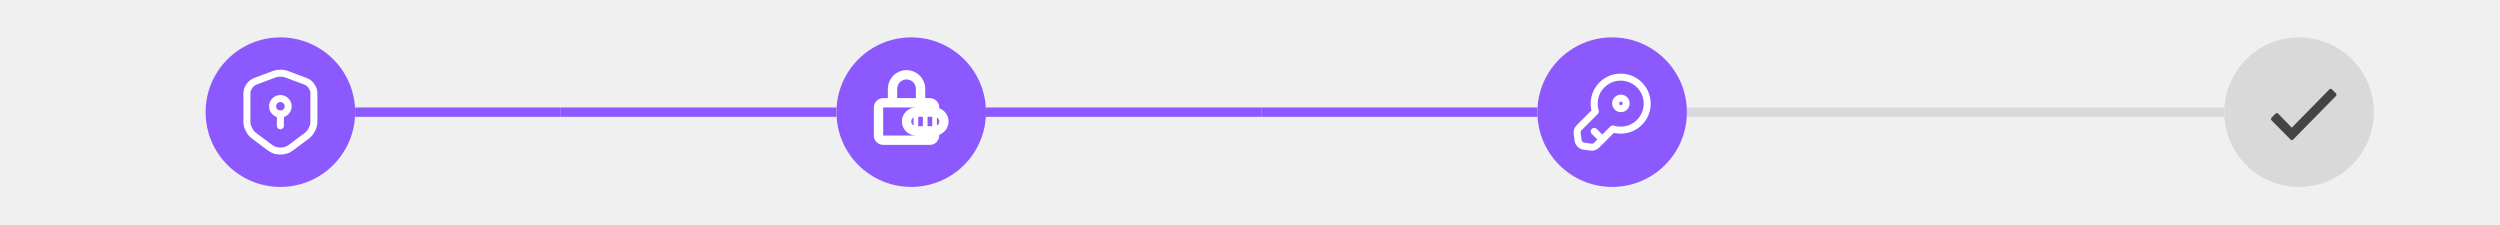
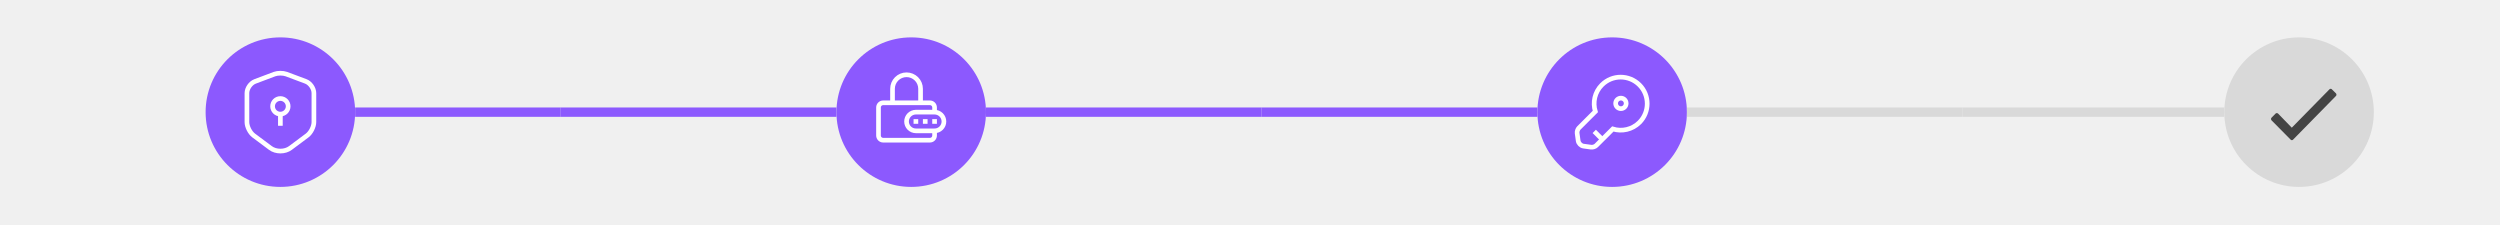
<svg xmlns="http://www.w3.org/2000/svg" width="535" height="48" viewBox="0 0 535 48" fill="none">
  <rect x="420" y="23" width="56" height="2" fill="#D9D9D9" />
  <rect x="476" y="8" width="32" height="32" rx="16" fill="#D9D9D9" />
  <rect width="16" height="16" transform="translate(484 16)" fill="#D9D9D9" />
  <path d="M498.499 19.117L490.442 27.324L487.501 24.297C487.348 24.172 487.103 24.172 486.98 24.297L486.092 25.202C485.969 25.327 485.969 25.577 486.092 25.733L490.197 29.883C490.35 30.039 490.565 30.039 490.718 29.883L499.908 20.521C500.031 20.396 500.031 20.147 499.908 19.991L499.02 19.117C498.897 18.961 498.652 18.961 498.499 19.117Z" fill="#444444" />
  <rect x="120" y="23" width="59" height="2" fill="#8C59FE" />
  <rect x="179" y="8" width="32" height="32" rx="16" fill="#8C59FE" />
  <rect x="211" y="23" width="59" height="2" fill="#8C59FE" />
  <rect x="270" y="23" width="59" height="2" fill="#8C59FE" />
  <rect x="329" y="8" width="32" height="32" rx="16" fill="#8C59FE" />
  <rect x="361" y="23" width="59" height="2" fill="#D9D9D9" />
  <rect x="44" y="8" width="32" height="32" rx="16" fill="#8C59FE" />
  <rect x="76" y="23" width="44" height="2" fill="#8C59FE" />
-   <path d="M350.842 26.198C349.297 27.735 347.085 28.208 345.142 27.6L341.61 31.125C341.355 31.388 340.852 31.545 340.492 31.493L338.857 31.268C338.317 31.193 337.815 30.683 337.732 30.143L337.507 28.508C337.455 28.148 337.627 27.645 337.875 27.39L341.4 23.865C340.8 21.915 341.265 19.703 342.81 18.165C345.022 15.953 348.615 15.953 350.835 18.165C353.055 20.378 353.055 23.985 350.842 26.198Z" stroke="white" stroke-width="1.5" stroke-miterlimit="10" stroke-linecap="round" stroke-linejoin="round" />
-   <path d="M341.167 28.118L342.892 29.843" stroke="white" stroke-width="1.5" stroke-miterlimit="10" stroke-linecap="round" stroke-linejoin="round" />
-   <path d="M346.875 23.25C347.496 23.25 348 22.746 348 22.125C348 21.504 347.496 21 346.875 21C346.254 21 345.75 21.504 345.75 22.125C345.75 22.746 346.254 23.25 346.875 23.25Z" stroke="white" stroke-width="1.5" stroke-linecap="round" stroke-linejoin="round" />
-   <path d="M58.742 15.858L54.583 17.425C53.625 17.783 52.842 18.917 52.842 19.933V26.125C52.842 27.108 53.492 28.4 54.283 28.992L57.867 31.667C59.042 32.55 60.975 32.55 62.15 31.667L65.733 28.992C66.525 28.4 67.175 27.108 67.175 26.125V19.933C67.175 18.908 66.392 17.775 65.433 17.417L61.275 15.858C60.567 15.6 59.433 15.6 58.742 15.858Z" stroke="white" stroke-width="1.5" stroke-linecap="round" stroke-linejoin="round" />
-   <path d="M60 24.417C60.92 24.417 61.667 23.671 61.667 22.75C61.667 21.83 60.92 21.084 60 21.084C59.08 21.084 58.333 21.83 58.333 22.75C58.333 23.671 59.08 24.417 60 24.417Z" stroke="white" stroke-width="1.5" stroke-miterlimit="10" stroke-linecap="round" stroke-linejoin="round" />
-   <path d="M60 24.416V26.916" stroke="white" stroke-width="1.5" stroke-miterlimit="10" stroke-linecap="round" stroke-linejoin="round" />
-   <path d="M200 24V23C200 22.735 199.895 22.48 199.707 22.293C199.52 22.105 199.265 22 199 22H189C188.735 22 188.48 22.105 188.293 22.293C188.105 22.48 188 22.735 188 23V29C188 29.265 188.105 29.52 188.293 29.707C188.48 29.895 188.735 30 189 30H199C199.265 30 199.52 29.895 199.707 29.707C199.895 29.52 200 29.265 200 29V28M200 24H196C195.47 24 194.961 24.211 194.586 24.586C194.211 24.961 194 25.47 194 26C194 26.53 194.211 27.039 194.586 27.414C194.961 27.789 195.47 28 196 28H200M200 24C200.53 24 201.039 24.211 201.414 24.586C201.789 24.961 202 25.47 202 26C202 26.53 201.789 27.039 201.414 27.414C201.039 27.789 200.53 28 200 28M191 22V19C191 18.204 191.316 17.441 191.879 16.879C192.441 16.316 193.204 16 194 16C194.796 16 195.559 16.316 196.121 16.879C196.684 17.441 197 18.204 197 19V22M199.5 26H200.5M197.5 26H198.5M195.5 26H196.5" stroke="white" stroke-width="2" />
+   <path d="M350.842 26.198C349.297 27.735 347.085 28.208 345.142 27.6L341.61 31.125C341.355 31.388 340.852 31.545 340.492 31.493L338.857 31.268C338.317 31.193 337.815 30.683 337.732 30.143L337.507 28.508C337.455 28.148 337.627 27.645 337.875 27.39L341.4 23.865C340.8 21.915 341.265 19.703 342.81 18.165C345.022 15.953 348.615 15.953 350.835 18.165C353.055 20.378 353.055 23.985 350.842 26.198Z" stroke="white" strokeWidth="1.5" stroke-miterlimit="10" strokeLinecap="round" strokeLinejoin="round" />
+   <path d="M341.167 28.118L342.892 29.843" stroke="white" strokeWidth="1.5" stroke-miterlimit="10" strokeLinecap="round" strokeLinejoin="round" />
+   <path d="M346.875 23.25C347.496 23.25 348 22.746 348 22.125C348 21.504 347.496 21 346.875 21C346.254 21 345.75 21.504 345.75 22.125C345.75 22.746 346.254 23.25 346.875 23.25Z" stroke="white" strokeWidth="1.5" strokeLinecap="round" strokeLinejoin="round" />
+   <path d="M58.742 15.858L54.583 17.425C53.625 17.783 52.842 18.917 52.842 19.933V26.125C52.842 27.108 53.492 28.4 54.283 28.992L57.867 31.667C59.042 32.55 60.975 32.55 62.15 31.667L65.733 28.992C66.525 28.4 67.175 27.108 67.175 26.125V19.933C67.175 18.908 66.392 17.775 65.433 17.417L61.275 15.858C60.567 15.6 59.433 15.6 58.742 15.858Z" stroke="white" strokeWidth="1.5" strokeLinecap="round" strokeLinejoin="round" />
+   <path d="M60 24.417C60.92 24.417 61.667 23.671 61.667 22.75C61.667 21.83 60.92 21.084 60 21.084C59.08 21.084 58.333 21.83 58.333 22.75C58.333 23.671 59.08 24.417 60 24.417Z" stroke="white" strokeWidth="1.5" stroke-miterlimit="10" strokeLinecap="round" strokeLinejoin="round" />
+   <path d="M60 24.416V26.916" stroke="white" strokeWidth="1.5" stroke-miterlimit="10" strokeLinecap="round" strokeLinejoin="round" />
+   <path d="M200 24V23C200 22.735 199.895 22.48 199.707 22.293C199.52 22.105 199.265 22 199 22H189C188.735 22 188.48 22.105 188.293 22.293C188.105 22.48 188 22.735 188 23V29C188 29.265 188.105 29.52 188.293 29.707C188.48 29.895 188.735 30 189 30H199C199.265 30 199.52 29.895 199.707 29.707C199.895 29.52 200 29.265 200 29V28M200 24H196C195.47 24 194.961 24.211 194.586 24.586C194.211 24.961 194 25.47 194 26C194 26.53 194.211 27.039 194.586 27.414C194.961 27.789 195.47 28 196 28H200M200 24C200.53 24 201.039 24.211 201.414 24.586C201.789 24.961 202 25.47 202 26C202 26.53 201.789 27.039 201.414 27.414C201.039 27.789 200.53 28 200 28M191 22V19C191 18.204 191.316 17.441 191.879 16.879C192.441 16.316 193.204 16 194 16C194.796 16 195.559 16.316 196.121 16.879C196.684 17.441 197 18.204 197 19V22M199.5 26H200.5M197.5 26H198.5M195.5 26H196.5" stroke="white" strokeWidth="2" />
</svg>
